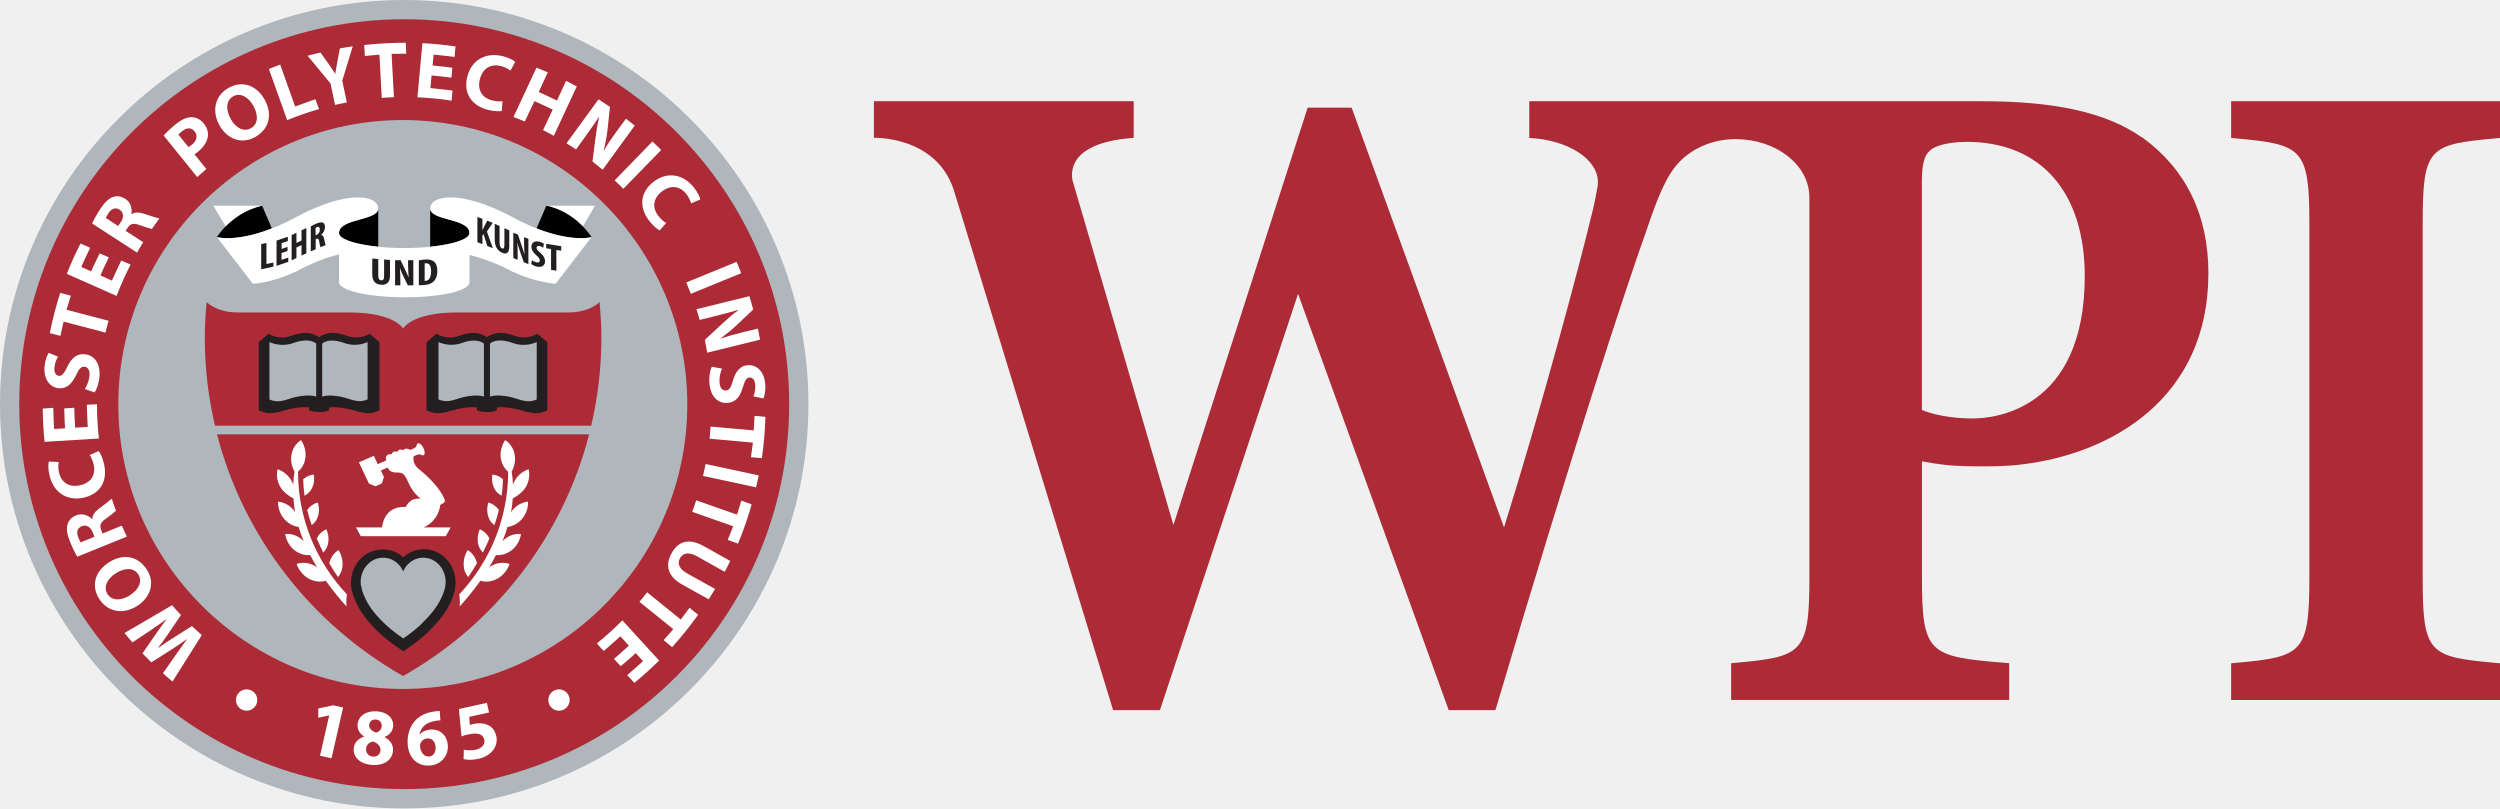
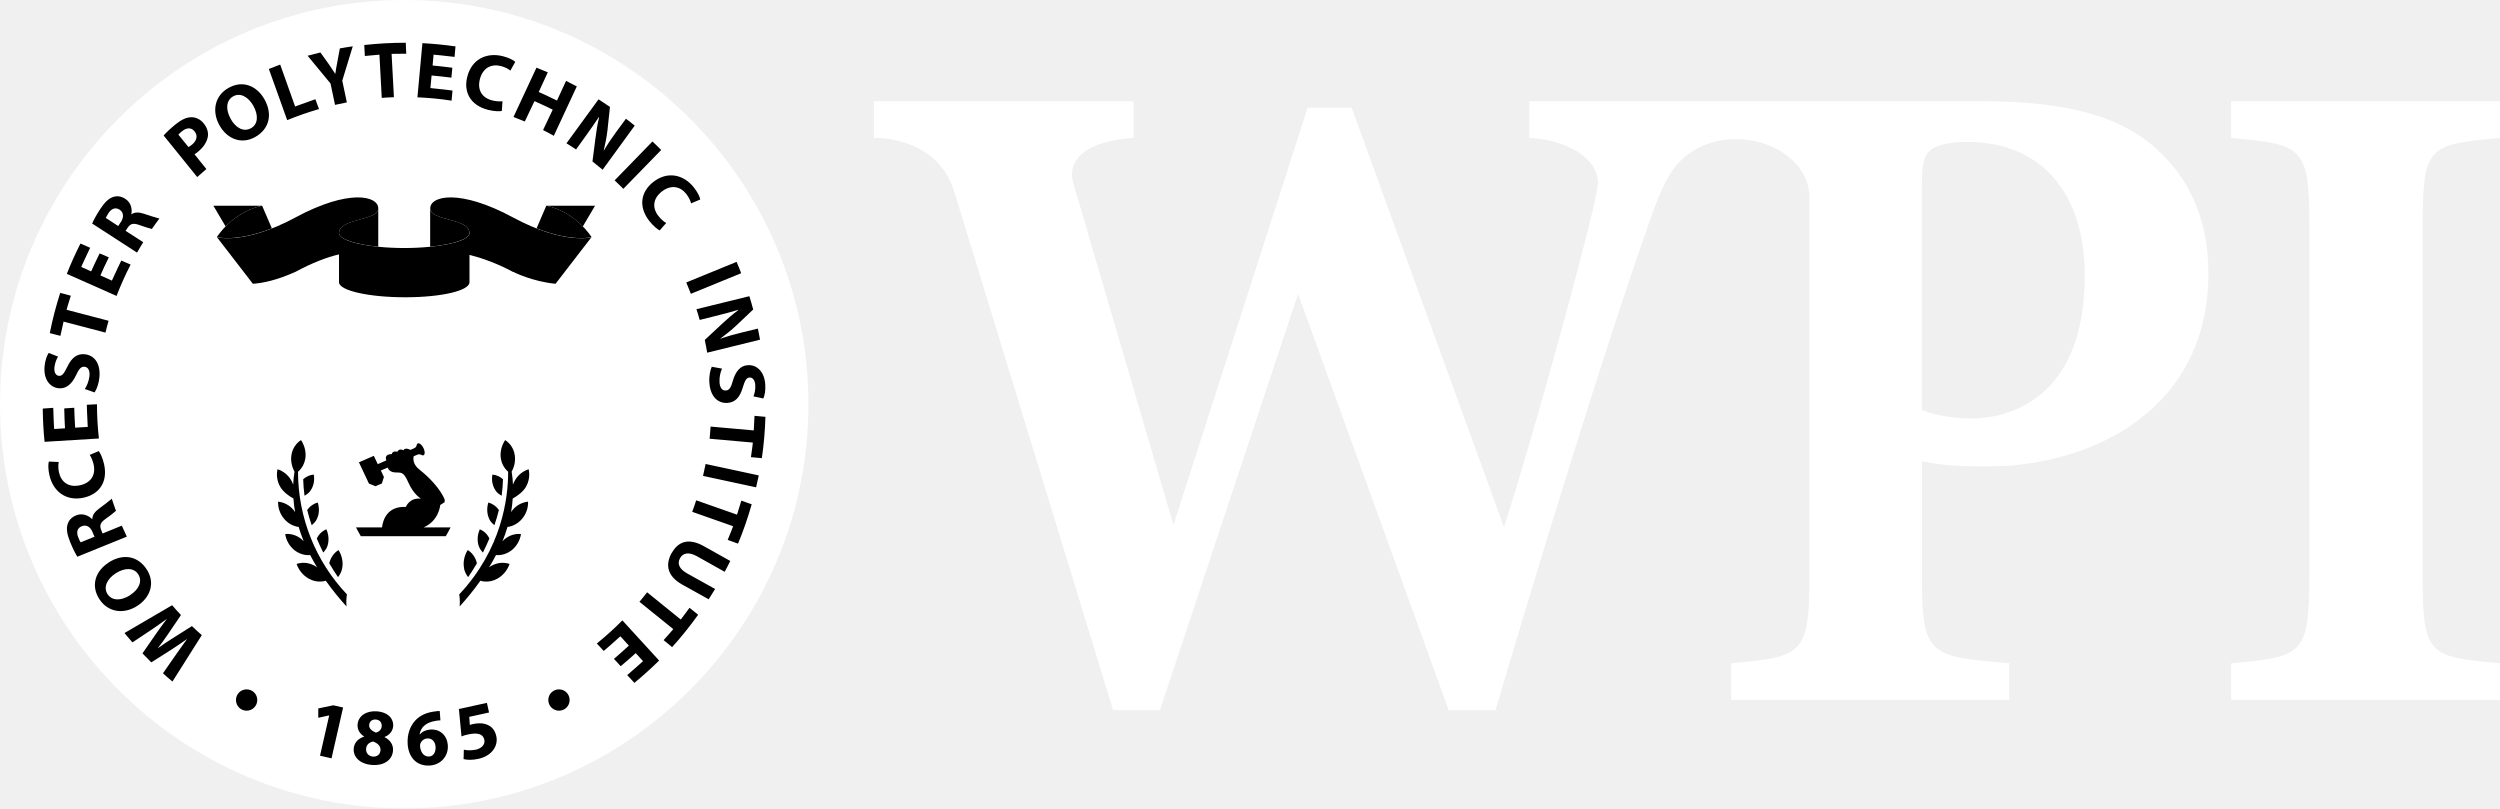
<svg xmlns="http://www.w3.org/2000/svg" id="Layer_2" data-name="Layer 2" viewBox="0 0 300.06 97.03">
  <defs>
-     <style>.cls-2{fill:#231f20}.cls-3{fill:#b0b7bc}.cls-4{fill:#fff}.cls-5{fill:#ac2b37}</style>
+     <style>.cls-2{fill:transparent}.cls-3{fill:white}.cls-4{fill:black}</style>
  </defs>
  <g id="Layer_1-2" data-name="Layer 1">
    <path d="M48.52 0C21.77 0 0 21.76 0 48.52s21.77 48.51 48.52 48.51 48.51-21.76 48.51-48.51S75.27 0 48.52 0Z" class="cls-3" />
-     <path d="M72.18 40.56c0-1.45-.09-2.89-.22-4.31-.35.34-1.49 1.25-3.74 1.25h-13.3c-5.56 0-6.54 1.94-6.54 1.94s-.98-1.94-6.54-1.94h-13.3c-2.25 0-3.38-.9-3.74-1.25-.13 1.42-.22 2.85-.22 4.31 0 3.62.43 7.15 1.22 10.53h45.16a46.32 46.32 0 0 0 1.22-10.53ZM48.38 81.14c10.95-6.19 19.14-16.61 22.33-29.01H26.05c3.19 12.4 11.39 22.81 22.33 29.01Z" class="cls-5" />
-     <path d="m299.62 16.6.44-.04v-4.41h-32.27v4.41l.44.04c8.06.73 8.95 1.12 8.95 10.21v42.55c0 9.1-.88 9.48-8.95 10.21l-.44.04v4.41h32.27v-4.41l-.44-.04c-8.09-.73-8.84-1.07-8.84-10.21V26.81c0-9.15.75-9.48 8.84-10.21Z" class="cls-5" />
+     <path d="M72.18 40.56c0-1.45-.09-2.89-.22-4.31-.35.34-1.49 1.25-3.74 1.25h-13.3c-5.56 0-6.54 1.94-6.54 1.94s-.98-1.94-6.54-1.94h-13.3c-2.25 0-3.38-.9-3.74-1.25-.13 1.42-.22 2.85-.22 4.31 0 3.62.43 7.15 1.22 10.53h45.16a46.32 46.32 0 0 0 1.22-10.53ZM48.38 81.14c10.95-6.19 19.14-16.61 22.33-29.01H26.05c3.19 12.4 11.39 22.81 22.33 29.01Z" style="fill:none" />
+     <path d="m299.62 16.6.44-.04v-4.41h-32.27v4.41l.44.04c8.06.73 8.95 1.12 8.95 10.21v42.55c0 9.1-.88 9.48-8.95 10.21l-.44.04v4.41h32.27v-4.41l-.44-.04c-8.09-.73-8.84-1.07-8.84-10.21V26.81c0-9.15.75-9.48 8.84-10.21Z" fill="white" />
    <path d="M236.08 17.04c-2.51 0-3.95.55-4.46 1.06-.67.58-.95 1.68-.95 3.7v27.41c1.15.5 3.35 1.03 6.17 1.03 2.23 0 13.38-.82 13.38-17.09 0-10.08-5.29-16.1-14.14-16.1Z" style="fill:none" />
-     <path d="M257.08 16.49c-4.23-2.96-10.32-4.34-19.15-4.34h-54.38v4.41c4.61.22 8.24 2.51 8.24 5.3 0 .25-.03.5-.08.73-.12.72-.29 1.55-.5 2.48-1.52 6.4-6.34 24.38-10.69 38.23l-18.29-50.38h-5.28l-16.11 50.09L128.8 21.9s-1.75-4.73 7.27-5.35v-4.4h-31.18v4.39s7.4-.25 9.56 6.18l19.15 62.51h5.62l16.58-49.96 18.08 49.96h5.61c9.45-31.88 15.86-51.27 18.1-57.5 1.42-4.23 2.46-6.71 3.96-8.28 1.63-1.68 4.04-2.75 6.74-2.75 4.9 0 8.88 3.09 8.88 6.99v45.66c0 9.1-.88 9.48-8.95 10.21l-.44.04v4.41h33.37V79.6l-.44-.04c-9.18-.74-10.03-1.07-10.03-10.21V55.37c.8.15 1.61.29 2.41.38 1.66.22 3.44.22 4.75.22s3.09 0 4.75-.22c10.86-1.27 22.47-7.96 22.47-22.95 0-6.99-2.67-12.48-7.95-16.32Zm-20.24 33.74c-2.82 0-5.02-.53-6.17-1.03V21.79c0-2.02.28-3.12.95-3.7.51-.51 1.95-1.06 4.46-1.06 8.85 0 14.14 6.02 14.14 16.1 0 16.26-11.14 17.09-13.38 17.09Z" class="cls-5" />
-     <path d="M48.52 2.31c25.52 0 46.2 20.69 46.2 46.2s-20.68 46.2-46.2 46.2S2.31 74.03 2.31 48.52 23 2.31 48.52 2.31Zm-.17 12.1c-18.83 0-34.15 15.31-34.15 34.14s15.32 34.14 34.15 34.14 34.14-15.32 34.14-34.14-15.32-34.14-34.14-34.14" class="cls-5" />
+     <path d="M257.08 16.49c-4.23-2.96-10.32-4.34-19.15-4.34h-54.38v4.41c4.61.22 8.24 2.51 8.24 5.3 0 .25-.03.5-.08.73-.12.72-.29 1.55-.5 2.48-1.52 6.4-6.34 24.38-10.69 38.23l-18.29-50.38h-5.28l-16.11 50.09L128.8 21.9s-1.75-4.73 7.27-5.35v-4.4h-31.18v4.39s7.4-.25 9.56 6.18l19.15 62.51h5.62l16.58-49.96 18.08 49.96h5.61c9.45-31.88 15.86-51.27 18.1-57.5 1.42-4.23 2.46-6.71 3.96-8.28 1.63-1.68 4.04-2.75 6.74-2.75 4.9 0 8.88 3.09 8.88 6.99v45.66c0 9.1-.88 9.48-8.95 10.21l-.44.04v4.41h33.37V79.6l-.44-.04c-9.18-.74-10.03-1.07-10.03-10.21V55.37c.8.15 1.61.29 2.41.38 1.66.22 3.44.22 4.75.22s3.09 0 4.75-.22c10.86-1.27 22.47-7.96 22.47-22.95 0-6.99-2.67-12.48-7.95-16.32Zm-20.24 33.74c-2.82 0-5.02-.53-6.17-1.03V21.79c0-2.02.28-3.12.95-3.7.51-.51 1.95-1.06 4.46-1.06 8.85 0 14.14 6.02 14.14 16.1 0 16.26-11.14 17.09-13.38 17.09Z" fill="white" />
+     <path d="M48.52 2.31c25.52 0 46.2 20.69 46.2 46.2s-20.68 46.2-46.2 46.2S2.31 74.03 2.31 48.52 23 2.31 48.52 2.31Zm-.17 12.1c-18.83 0-34.15 15.31-34.15 34.14s15.32 34.14 34.15 34.14 34.14-15.32 34.14-34.14-15.32-34.14-34.14-34.14" style="fill:none" />
    <path d="M31.74 11.91c1.04 1.87.54 3.61-1.12 4.54-1.67.93-3.37.21-4.28-1.41-.95-1.7-.56-3.58 1.11-4.5 1.74-.97 3.41-.19 4.29 1.38Zm-4.06 2.35c.62 1.12 1.58 1.61 2.44 1.13.87-.48.91-1.58.29-2.69-.57-1.02-1.54-1.63-2.42-1.14-.87.49-.92 1.59-.31 2.69ZM60.23 13.32c-.28.06-.92.05-1.67-.14-2.17-.56-2.94-2.21-2.47-3.99.55-2.14 2.38-2.93 4.28-2.44.74.19 1.26.47 1.47.68l-.58 1.04c-.25-.19-.62-.41-1.13-.54-1.12-.29-2.16.17-2.53 1.56-.33 1.26.21 2.24 1.47 2.56.44.11.92.15 1.24.1l-.08 1.17ZM79.18 27.66c-.26-.13-.76-.52-1.24-1.13-1.38-1.76-.99-3.54.46-4.68 1.74-1.37 3.68-.88 4.89.66.47.6.71 1.14.76 1.43l-1.1.47c-.08-.3-.25-.7-.57-1.12-.71-.91-1.82-1.18-2.96-.29-1.02.8-1.19 1.91-.39 2.93.28.36.64.68.93.84l-.78.88ZM23.33 18.52c.12-.06.27-.16.41-.29.67-.54 1.11-1.18 1.21-1.86.08-.52-.11-1.08-.51-1.57s-.95-.74-1.48-.73c-.55 0-1.16.27-1.87.84-.69.57-1.15 1.01-1.45 1.35l4.03 4.99c.36-.33.73-.64 1.1-.96l-1.44-1.79Zm-.71-.87-1.21-1.49c.07-.09.21-.23.44-.41.58-.47 1.12-.45 1.5.01.41.51.29 1.12-.32 1.61-.17.14-.29.22-.41.28ZM38.29 13.09l-.44-1.18-2.43.87-1.79-5.03c-.46.17-.91.35-1.36.53l2.2 6.14c1.24-.51 2.51-.95 3.82-1.33ZM40.2 12.59c.47-.11.95-.21 1.43-.3l-.55-2.61 1.26-4.12c-.52.07-1.04.16-1.55.25l-.32 1.72c-.09.49-.17.89-.22 1.32h-.02c-.24-.38-.45-.69-.74-1.11L38.46 6.3c-.52.12-1.03.25-1.54.39l2.75 3.33.54 2.56ZM69.14 17.94l1.12-1.56c.62-.86 1.14-1.61 1.62-2.33l.03.02c-.2.8-.34 1.73-.44 2.51l-.36 2.8c.41.32.82.65 1.22.99l3.85-5.29c-.34-.29-.7-.56-1.05-.83l-1.15 1.56c-.58.79-1.07 1.52-1.5 2.26h-.02c.19-.78.36-1.65.45-2.43l.3-2.81c-.45-.31-.91-.61-1.37-.91l-3.85 5.28c.38.24.76.47 1.14.73ZM74.81 22.67 79.36 18c-.34-.35-.7-.68-1.05-1.02l-4.54 4.67c.35.33.71.67 1.05 1.02ZM54.19 12.08h.01l.11-1.21s-1.51-.2-2.65-.3l.14-1.51c.62.06 1.59.15 2.38.26l.11-1.19c-.84-.11-1.73-.21-2.37-.27l.12-1.3s1.38.12 2.52.27l.11-1.26c-1.33-.19-2.66-.32-3.97-.39l-.6 6.5c1.35.06 2.72.18 4.09.4ZM43.72 5.4l.07 1.32c.59-.06 1.29-.12 1.75-.16l.28 5.19c.49-.04.97-.07 1.46-.08L47 6.47s.79-.03 1.76-.02l-.06-1.32c-1.66 0-3.32.09-4.97.27ZM67.94 9.71l-1.09 2.36c-.88-.44-1.65-.79-2.19-1.03l1.09-2.36c-.45-.19-.9-.38-1.36-.56l-2.76 5.92c.46.17.91.35 1.36.54l1.16-2.44c.87.38 1.64.75 2.19 1.02l-1.16 2.45c.44.22.87.45 1.29.69l2.76-5.93c-.43-.23-.87-.45-1.3-.67Z" class="cls-4" />
    <path d="M38.31 40.47c1.24-.87 2.47-.45 3.47-.12 1.46.48 2.57-.3 2.57-.3l1.2 1.02v8.18c-.72.32-1.38.53-2.8.09-1.23-.38-2.34-.52-3.24-.45v.28c0 .16-.54.28-1.21.28s-1.21-.13-1.21-.28v-.28c-.9-.07-2 .07-3.24.45-1.42.44-2.08.23-2.8-.09v-8.18l1.2-1.02s1.11.78 2.57.3c1.01-.33 2.23-.75 3.47.12Z" class="cls-2" />
    <path d="M41.28 41.16c1.13.4 2.11.21 2.84-.1v6.88c-.66.27-1.21.3-2.28-.07-1.23-.42-2.55-.5-3.17-.27v-6.36c.37-.31 1.19-.59 2.61-.09ZM35.26 41.16c-1.17.41-2.17.22-2.92-.1v6.89c.68.27 1.25.31 2.34-.07 1.26-.43 2.63-.52 3.27-.28v-6.36c-.38-.32-1.22-.61-2.69-.09Z" class="cls-3" />
    <path d="M58.45 40.47c1.24-.87 2.47-.45 3.47-.12 1.46.48 2.57-.3 2.57-.3l1.2 1.02v8.18c-.72.32-1.37.53-2.8.09-1.23-.38-2.34-.52-3.24-.45v.28c0 .16-.54.28-1.21.28s-1.21-.13-1.21-.28v-.28c-.9-.07-2 .07-3.24.45-1.42.44-2.08.23-2.8-.09v-8.18l1.2-1.02s1.11.78 2.57.3c1.01-.33 2.23-.75 3.47.12Z" class="cls-2" />
    <path d="M61.5 41.16c1.17.41 2.17.22 2.92-.1v6.89c-.68.27-1.25.31-2.34-.07-1.26-.43-2.63-.52-3.27-.28v-6.36c.38-.32 1.22-.61 2.69-.09ZM55.47 41.16c-1.13.4-2.11.21-2.84-.1v6.88c.66.27 1.21.3 2.28-.07 1.23-.42 2.55-.5 3.17-.27v-6.36c-.37-.31-1.19-.59-2.61-.09Z" class="cls-3" />
    <path d="M50.82 63.31c1.88-.79 2.02-2.7 2.02-2.7l.53-.34v-.33c-.53-1.26-1.85-2.66-3.01-3.56-.77-.6-.79-1.25-.71-1.62l.26-.11c.26-.11.41-.19.64-.06.23.13.29.04.29.04.18-.08.18-.46-.01-.85-.19-.39-.49-.64-.67-.56 0 0-.11 0-.16.24-.05.25-.21.3-.47.42l-.28.12c-.05-.03-.09-.05-.09-.05-.61-.27-.73.09-.73.09-.61-.27-.72.18-.72.18-.65-.15-.68.28-.68.28-.89 0-.74.57-.66.76l-1.03.45-.47-1-1.79.78 1.2 2.55.79.32.76-.33.25-.78-.37-.78.82-.35c.09.25.33.54.85.58.82.05 1.04-.14 1.65 1.25s1.49 1.9 1.49 1.9c-1.41-.14-1.8.99-1.8.99-2.26-.1-2.76 1.58-2.87 2.46h-3.12c.19.37.38.72.58 1.06H53.5c.2-.34.4-.7.58-1.06h-3.27ZM86.66 44.24c-.18.39-.34 1.02-.3 1.65.04.67.34 1.01.76.98.4-.02.62-.35.83-1.14.32-1.1.87-1.85 1.81-1.9 1.1-.07 2 .81 2.09 2.33.05.74-.07 1.28-.23 1.67l-1.19-.26c.11-.26.26-.74.22-1.36-.04-.63-.35-.92-.68-.9-.41.03-.57.39-.84 1.26-.35 1.17-.92 1.73-1.83 1.79-1.08.07-2.06-.7-2.16-2.48-.05-.74.11-1.48.29-1.86l1.22.22ZM80.62 66.36c-.82 1.48-.49 2.82 1.26 3.8l3.18 1.77c.26-.41.52-.82.77-1.24l-3.31-1.84c-1.01-.56-1.27-1.2-.89-1.87.36-.64 1.07-.75 2.05-.2l3.3 1.85c.23-.43.46-.86.67-1.3l-3.16-1.77c-1.79-1-3.06-.62-3.86.81ZM82.93 35.26l6.03-2.47c-.18-.46-.35-.91-.55-1.36l-6.04 2.47c.19.45.37.9.55 1.36ZM83.98 38.4l1.88-.47c1.03-.25 1.91-.49 2.74-.74v.04c-.65.48-1.36 1.1-1.94 1.64l-2.07 1.93c.11.51.2 1.02.29 1.53l6.34-1.56c-.08-.44-.16-.89-.26-1.33l-1.89.46c-.95.23-1.8.47-2.61.76v-.02c.63-.47 1.33-1.02 1.9-1.56l2.04-1.93c-.14-.54-.29-1.07-.46-1.6l-6.35 1.56c.14.43.27.85.39 1.29ZM84.69 55.69c-.1.48-.2.96-.31 1.43l6.37 1.37c.11-.47.22-.95.32-1.43l-6.37-1.37ZM83.79 73.78l-1.03-.83c-.35.48-.77 1.04-1.05 1.41l-4.04-3.27c-.3.38-.6.77-.92 1.14l4.06 3.28s-.51.61-1.16 1.32l1.02.84c1.12-1.23 2.15-2.53 3.12-3.88ZM71.64 77.24l.82.89s1.16-.98 2-1.76l1.02 1.12c-.46.43-1.18 1.07-1.79 1.59l.81.88c.65-.54 1.32-1.13 1.8-1.57l.88.96s-1.02.94-1.9 1.68l.86.93c1.04-.86 2.03-1.75 2.97-2.68l-4.41-4.82c-.95.96-1.97 1.89-3.05 2.76ZM90.22 60.53l-1.24-.44c-.17.57-.38 1.23-.52 1.68l-4.9-1.72c-.15.47-.31.93-.48 1.38l4.91 1.73s-.27.75-.65 1.64l1.24.45c.64-1.53 1.18-3.11 1.64-4.71ZM91.87 50.03l-1.31-.12c-.02.59-.06 1.29-.09 1.75l-5.18-.46c-.03.49-.07.97-.12 1.46l5.19.46s-.08.79-.23 1.75l1.31.12c.24-1.64.38-3.3.43-4.96ZM11.86 54.15c.18.23.46.8.63 1.56.49 2.19-.63 3.62-2.44 4.02-2.16.48-3.7-.8-4.12-2.71-.17-.74-.15-1.34-.07-1.62l1.19.05c-.06.31-.08.74.03 1.25.25 1.13 1.13 1.86 2.54 1.54 1.27-.28 1.9-1.21 1.62-2.48-.1-.44-.29-.89-.47-1.16l1.08-.46ZM12.31 64.03l-.16-.4c-.22-.56-.13-.9.56-1.38.46-.32.8-.59 1.21-.94-.18-.48-.34-.96-.5-1.45-.57.48-1.09.85-1.55 1.2-.49.37-.79.76-.79 1.25h-.03c-.4-.43-1.14-.76-1.9-.46-.55.22-.9.6-1.04 1.08-.17.56-.05 1.24.31 2.13.3.73.61 1.35.86 1.76l5.94-2.41c-.21-.44-.41-.88-.6-1.32l-2.32.95Zm-2.63 1.06c-.07-.09-.16-.27-.29-.6-.25-.62-.12-1.12.43-1.33.52-.22 1.03.05 1.3.73l.22.53-1.65.67ZM11.64 48.52l-1.22.06s.04 1.52.11 2.66l-1.51.09c-.04-.62-.09-1.59-.11-2.39l-1.2.08c.02.84.05 1.74.09 2.39l-1.3.08s-.09-1.39-.11-2.54l-1.26.09c.02 1.34.08 2.68.22 3.99l6.52-.4c-.15-1.35-.23-2.71-.23-4.1ZM13.02 67.52c1.8-1.15 3.57-.77 4.6.84 1.04 1.61.42 3.35-1.14 4.36-1.64 1.05-3.53.78-4.56-.82-1.08-1.68-.41-3.4 1.11-4.37Zm2.59 3.91c1.08-.69 1.51-1.68.98-2.5-.54-.83-1.64-.8-2.7-.12-.99.63-1.53 1.64-.99 2.49.54.84 1.65.82 2.71.14ZM10.18 46.69c.24-.36.5-.96.56-1.58.06-.67-.18-1.05-.6-1.09-.4-.04-.66.25-1 .99-.49 1.04-1.15 1.68-2.09 1.59-1.1-.11-1.84-1.12-1.7-2.63.07-.74.27-1.25.49-1.61l1.13.44c-.15.24-.37.69-.44 1.31-.06.63.21.97.53 1 .41.04.63-.3 1.03-1.11.53-1.1 1.18-1.57 2.09-1.48 1.08.11 1.92 1.02 1.75 2.79-.07.74-.34 1.45-.58 1.79l-1.17-.41ZM15.07 27.71l.24-.36c.34-.5.67-.62 1.45-.33.58.21 1.03.35 1.47.46.29-.42.59-.84.9-1.25-.59-.15-1.25-.38-1.87-.58-.59-.19-1.08-.21-1.48.07h-.02c.13-.6-.02-1.4-.7-1.84-.5-.33-1-.4-1.48-.24-.56.19-1.04.67-1.57 1.48-.43.66-.76 1.27-.95 1.71l5.39 3.49c.24-.42.48-.84.74-1.25l-2.11-1.36Zm-.57-1.06-.31.48-1.49-.97c.04-.1.13-.28.32-.58.37-.56.85-.73 1.34-.41.47.31.54.87.15 1.48ZM23.03 75.15l-2.39 1.51c-.57.35-1.08.71-1.69 1.14v-.02c.46-.57.81-1.08 1.19-1.63l1.58-2.33a29.7 29.7 0 0 1-1.06-1.18l-5.72 3.34c.31.38.63.75.96 1.12l2.24-1.49c.65-.45 1.29-.88 1.87-1.32h.01c-.44.59-.86 1.15-1.3 1.79l-1.62 2.34c.35.37.7.73 1.06 1.08l2.35-1.49c.69-.45 1.35-.89 1.93-1.31h.01c-.39.55-.89 1.24-1.34 1.88l-1.55 2.23c.37.34.75.67 1.14.99l3.52-5.57c-.4-.35-.8-.71-1.19-1.09ZM15.68 31.77v-.01l-1.12-.49s-.67 1.37-1.13 2.41l-1.38-.62c.25-.57.65-1.46 1.01-2.17l-1.1-.48c-.38.76-.75 1.57-1.02 2.16l-1.19-.53s.56-1.27 1.07-2.3l-1.16-.51c-.61 1.2-1.16 2.41-1.64 3.64l5.97 2.65a37.76 37.76 0 0 1 1.68-3.75ZM5.97 39.98l1.28.33c.12-.58.28-1.26.38-1.71l5.03 1.32c.12-.47.23-.95.37-1.42l-5.04-1.32s.21-.76.51-1.69l-1.27-.34c-.51 1.58-.93 3.19-1.25 4.82ZM39.51 85.87h-.02l-1.29.28v-1.12l1.81-.38 1.17.27-1.39 6.1-1.38-.32 1.1-4.83ZM43.7 88.39c-.58-.37-.83-.9-.78-1.45.09-1.05 1.1-1.67 2.35-1.56 1.46.13 1.99 1.02 1.92 1.78-.05.54-.38 1.04-1.03 1.29v.03c.59.29 1.08.85 1.01 1.64-.1 1.13-1.12 1.81-2.56 1.69-1.58-.14-2.23-1.1-2.16-1.94.06-.75.54-1.22 1.25-1.46v-.02Zm1.97 1.72c.05-.55-.33-.91-.89-1.11-.49.09-.8.41-.84.86-.05.45.26.9.8.95.51.04.88-.26.92-.7Zm-1.36-3.1c-.04.42.31.72.8.92.35-.07.67-.35.7-.73.04-.39-.15-.79-.69-.84-.5-.04-.78.27-.81.65ZM52.87 86.46c-.17 0-.34.02-.57.06-1.29.19-1.82.89-1.94 1.62h.03c.29-.33.72-.54 1.29-.58 1.04-.07 1.98.61 2.07 1.91.08 1.24-.8 2.32-2.15 2.41-1.67.11-2.57-1.07-2.67-2.56-.08-1.17.29-2.18.93-2.86.58-.61 1.37-.96 2.34-1.07.27-.05.45-.05.58-.05l.08 1.12Zm-.59 3.18c-.04-.58-.38-1.05-1-1.01-.39.03-.7.29-.82.6-.04.09-.05.21-.04.38.07.66.43 1.23 1.1 1.19.51-.04.8-.53.76-1.16ZM58.69 85.52l-2.37.52.07.97c.13-.05.24-.07.39-.11.58-.13 1.21-.13 1.71.09.53.21.92.65 1.08 1.37.25 1.13-.5 2.36-2.15 2.72-.74.17-1.4.13-1.78.03l.03-1.13c.29.08.88.12 1.44 0 .59-.13 1.16-.55 1.02-1.2-.14-.63-.72-.9-1.94-.63-.34.07-.57.14-.8.24l-.31-3.29 3.36-.74.26 1.17ZM30.88 84.02c0 .71-.57 1.28-1.28 1.28s-1.28-.57-1.28-1.28.57-1.28 1.28-1.28 1.28.57 1.28 1.28ZM65.81 84.02c0 .71.57 1.28 1.28 1.28s1.28-.57 1.28-1.28-.57-1.28-1.28-1.28-1.28.57-1.28 1.28Z" class="cls-4" />
    <path d="m32.63 27.41-1.17-2.72c-3.6.76-5.43 3.77-5.43 3.77s2.28.64 6.59-1.05Z" />
    <path d="M31.47 24.69h-5.86l1.47 2.49c.89-.92 2.36-2.06 4.39-2.49ZM69.95 27.18l1.47-2.49h-5.86c2.03.43 3.49 1.57 4.39 2.49Z" class="cls-4" />
    <path d="M40.69 27.97c0 .73 1.93 1.36 4.71 1.64V25c0 1.52-4.71 1.17-4.71 2.97Z" />
    <path d="M39.29 65.57c.22-.65.18-1.38-.12-2.04-.51.21-.91.6-1.15 1.1.25.59.51 1.16.78 1.69.2-.22.38-.46.49-.76ZM41.07 68.2c.14-.73-.02-1.52-.44-2.18-.56.35-.95.91-1.11 1.59.36.61.71 1.17 1.05 1.66.24-.31.43-.66.5-1.07ZM38.01 62.34c.31-.6.35-1.33.13-2.02-.52.13-.96.45-1.27.89.15.63.34 1.23.54 1.82.24-.19.46-.41.6-.69ZM37.25 58.91c.39-.54.54-1.25.41-1.95-.49.04-.92.25-1.27.56.02.67.07 1.33.16 1.98.27-.15.51-.33.7-.58Z" class="cls-4" />
    <path d="M41.64 71.34a21.388 21.388 0 0 1-5.87-14.72l.09-.08c.4-.38.68-.88.78-1.46.13-.77-.06-1.58-.51-2.26-.61.39-1.03 1.03-1.15 1.79-.11.68.03 1.38.37 2-.09.53-.14 1.05-.16 1.57-.06-.17-.12-.34-.22-.5-.37-.66-.97-1.14-1.66-1.36-.16.7-.05 1.47.33 2.12.3.53 1 1.1 1.58 1.39.04.56.1 1.11.2 1.65-.06-.09-.11-.18-.18-.26a2.78 2.78 0 0 0-1.86-1.01c-.03.74.23 1.48.71 2.05.46.55 1.09.9 1.76.99.17.58.37 1.15.6 1.71-.08-.08-.16-.17-.25-.24-.57-.47-1.28-.7-1.97-.62.11.74.5 1.43 1.08 1.91.56.45 1.25.67 1.92.61.26.51.54 1 .83 1.48-.1-.08-.21-.15-.32-.21-.68-.37-1.46-.44-2.14-.2.26.76.8 1.4 1.49 1.78.46.25.97.37 1.47.33.19-.01.37-.05.54-.1.79 1.12 1.64 2.15 2.49 3.09-.05-.56-.01-1.06.05-1.45ZM57.47 65.57c-.22-.65-.18-1.38.12-2.04.51.21.91.6 1.15 1.1-.25.59-.51 1.16-.78 1.69-.2-.22-.38-.46-.49-.76ZM55.7 68.2c-.14-.73.02-1.52.44-2.18.56.35.95.91 1.1 1.59-.36.61-.71 1.17-1.05 1.66-.24-.31-.43-.66-.5-1.07ZM58.75 62.34c-.31-.6-.35-1.33-.14-2.02.52.13.96.45 1.27.89-.15.63-.34 1.23-.54 1.82-.24-.19-.46-.41-.6-.69ZM59.51 58.91c-.39-.54-.54-1.25-.41-1.95.49.04.92.25 1.27.56-.02.67-.07 1.33-.16 1.98-.27-.15-.51-.33-.7-.58Z" class="cls-4" />
    <path d="M55.12 71.34c5.1-5.43 5.88-11.52 5.87-14.72l-.09-.08c-.4-.38-.68-.88-.78-1.46-.13-.77.06-1.58.51-2.26.61.39 1.03 1.03 1.15 1.79.11.68-.03 1.38-.37 2 .09.53.14 1.05.16 1.57.06-.17.12-.34.22-.5.37-.66.97-1.14 1.66-1.36.16.7.05 1.47-.33 2.12-.3.53-1 1.1-1.58 1.39-.04.56-.1 1.11-.2 1.65.06-.09.11-.18.18-.26a2.78 2.78 0 0 1 1.86-1.01c.03.74-.23 1.48-.71 2.05-.46.55-1.09.9-1.76.99-.17.58-.37 1.15-.6 1.71.08-.08.16-.17.25-.24.57-.47 1.28-.7 1.97-.62-.11.74-.5 1.43-1.08 1.91-.56.45-1.25.67-1.92.61-.26.51-.54 1-.83 1.48.1-.08.21-.15.32-.21.68-.37 1.46-.44 2.14-.2-.26.76-.8 1.4-1.49 1.78-.46.25-.97.37-1.47.33-.19-.01-.37-.05-.54-.1-.79 1.12-1.64 2.15-2.49 3.09.05-.56.01-1.06-.05-1.45Z" class="cls-4" />
    <path d="M53.6 67.13a3.68 3.68 0 0 0-2.72-1.21c-.92 0-1.79.34-2.48.97-1.46-1.34-3.83-1.24-5.19.24-.78.84-1.17 2-1.07 3.2 0 .07.01.11.01.1 0 .06.01.12.03.19.02.15.06.33.14.61.02.07.04.15.07.21.23.65.51 1.26.88 1.86.98 1.57 2.51 3.08 4.56 4.47l.58.4.58-.4c.83-.56 1.58-1.16 2.28-1.8 1.43-1.44 2.49-2.6 3.16-4.55l.03-.11c.11-.36.18-.72.21-1.06.08-1.16-.31-2.3-1.07-3.12Z" class="cls-2" />
    <path d="M43.35 70.34c.02.12.05.26.09.42l.06.22c.21.6.46 1.12.75 1.6.72 1.15 1.96 2.56 4.15 4.05.82-.56 1.5-1.1 2.07-1.63 1.23-1.23 2.23-2.3 2.83-4.04 0-.02.01-.04.02-.07.1-.35.15-.62.16-.81.06-.82-.2-1.66-.78-2.29-1.05-1.14-2.75-1.14-3.8 0-.22.24-.38.51-.51.79-.13-.29-.29-.56-.51-.79-1.05-1.14-2.75-1.14-3.8 0-.59.63-.85 1.5-.78 2.33 0 .03 0 .07.01.1 0 .04 0 .07.02.11Z" class="cls-3" />
    <path d="m64.4 27.41 1.17-2.72c3.6.76 5.43 3.77 5.43 3.77s-2.28.64-6.59-1.05ZM56.34 27.97c0 .73-1.93 1.36-4.71 1.64V25c0 1.52 4.71 1.17 4.71 2.97Z" />
    <path d="M61.61 32.64s2.29 1.16 5.07 1.42l4.31-5.59s-3.28.94-9.43-2.38c-6.36-3.43-9.92-2.6-9.92-1.08s4.71 1.17 4.71 2.97c0 .98-3.5 1.78-7.83 1.79-4.33-.01-7.83-.81-7.83-1.79 0-1.8 4.71-1.45 4.71-2.97s-3.56-2.35-9.92 1.08c-6.16 3.32-9.44 2.38-9.44 2.38l4.31 5.59c1.2-.08 2.89-.43 5.13-1.44 2.03-1.1 3.78-1.75 5.21-2.09v3.35c0 .99 3.55 1.8 7.94 1.8s7.72-.8 7.72-1.8v-3.29c1.4.35 3.28 1 5.21 2.04" class="cls-4" />
    <path d="m31.35 29.3.63-.14v2.53l.83-.18v.5l-1.46.31v-3.03ZM34.5 30.13l-.71.24v.82l.81-.27v.51l-1.41.48v-3.03l1.36-.46v.51l-.75.25v.7l.71-.24v.49ZM35.58 27.94v1.22l.61-.29v-1.22l.58-.28v3.03l-.58.28v-1.27l-.61.29v1.27l-.58.28v-3.03l.58-.28ZM37.29 27.18c.19-.11.42-.24.65-.33.33-.14.62-.21.82-.12.19.09.24.27.24.53 0 .32-.16.69-.47.95.21 0 .31.15.37.46.06.31.14.65.19.74l-.62.26c-.04-.07-.11-.35-.15-.66-.05-.35-.15-.42-.34-.34l-.09.04v1.21l-.59.25v-2.99Zm.59 1.07.11-.05c.26-.11.4-.38.4-.64s-.1-.4-.37-.3c-.05.02-.11.05-.14.08v.9ZM57.3 26.04l.6.23v1.36h.01c.05-.1.1-.22.15-.33l.41-.81.67.25-.7 1.05.71 1.99-.66-.25-.45-1.43-.14.19v1.01l-.6-.23v-3.03ZM59.96 27.13v1.97c0 .45.13.64.29.71.17.08.29.01.29-.45v-1.97l.59.27v1.87c0 .78-.3 1.07-.87.8-.63-.29-.88-.84-.88-1.6v-1.87l.59.27ZM61.61 30.96v-3.03l.55.22.47 1.38c.1.27.24.72.33 1.02-.02-.32-.06-.87-.06-1.42v-.67l.52.21v3.03l-.55-.22-.47-1.34c-.1-.3-.24-.74-.31-1.04.02.31.04.79.04 1.4v.68l-.52-.21ZM63.82 31.22c.13.1.35.21.53.26.29.08.44-.03.44-.22 0-.22-.14-.37-.41-.61-.44-.37-.6-.73-.6-1.01 0-.49.34-.8 1.01-.62.21.06.41.17.5.24l-.1.48a1.07 1.07 0 0 0-.4-.21c-.27-.07-.39.05-.39.21 0 .18.09.3.44.59.43.36.58.71.58 1.02 0 .55-.43.8-1.05.63-.26-.07-.5-.2-.61-.29l.09-.48ZM66.14 29.89l-.58-.09v-.54l1.8.29v.54l-.58-.09v2.49l-.64-.1V29.9ZM45.4 31.09v1.96c0 .44.16.59.35.6.21.02.35-.09.35-.55v-1.96l.71.06v1.86c0 .78-.36 1.17-1.06 1.12-.77-.06-1.07-.52-1.07-1.28v-1.87l.71.06ZM47.42 34.25v-3.02h.66l.57 1.19c.12.23.29.62.39.88h.01c-.02-.32-.07-.84-.07-1.4v-.67h.63v3.02h-.66l-.56-1.15a7.96 7.96 0 0 1-.38-.91H48c.02.31.05.77.05 1.38v.68h-.63ZM50.26 31.26c.18-.05.44-.09.73-.11.46-.03.78.03 1.02.19.32.21.48.6.48 1.18s-.19 1.06-.51 1.32c-.25.21-.61.34-1.12.38-.23.02-.45.02-.59 0v-2.96Zm.71 2.45h.13c.34-.03.64-.33.64-1.16 0-.62-.2-.98-.63-.95-.05 0-.1 0-.14.02v2.08Z" class="cls-2" />
  </g>
</svg>
